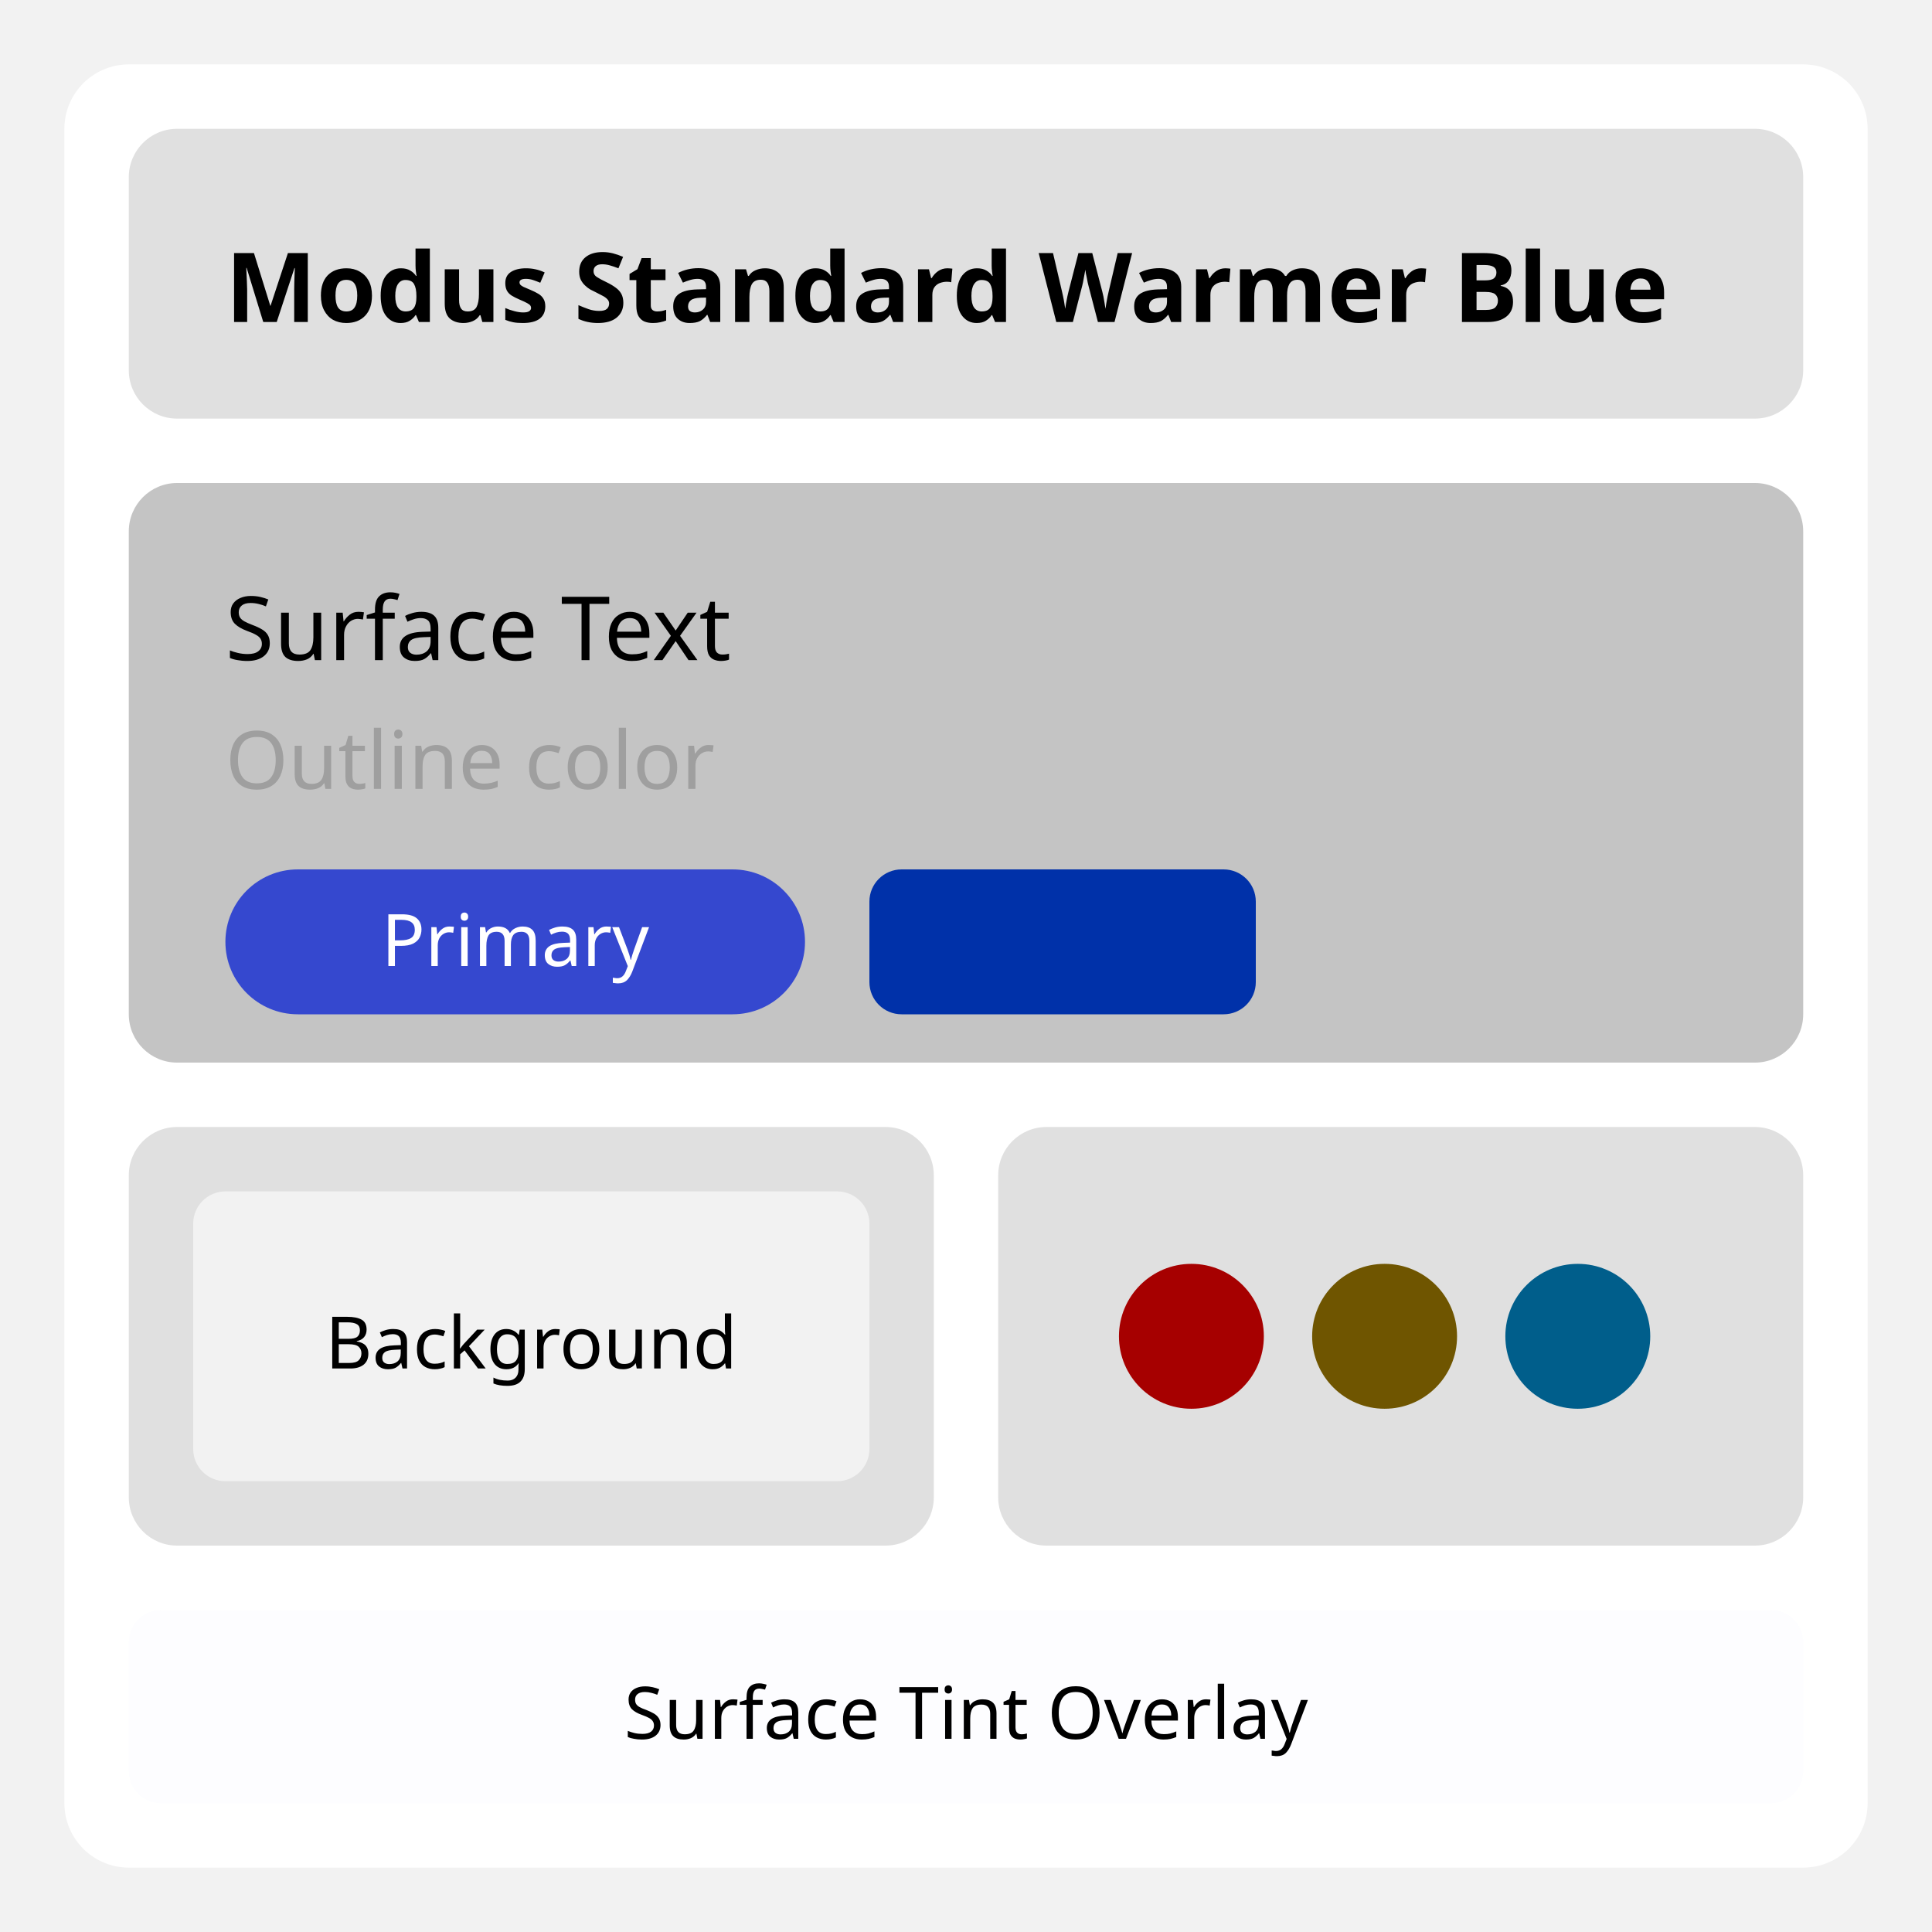
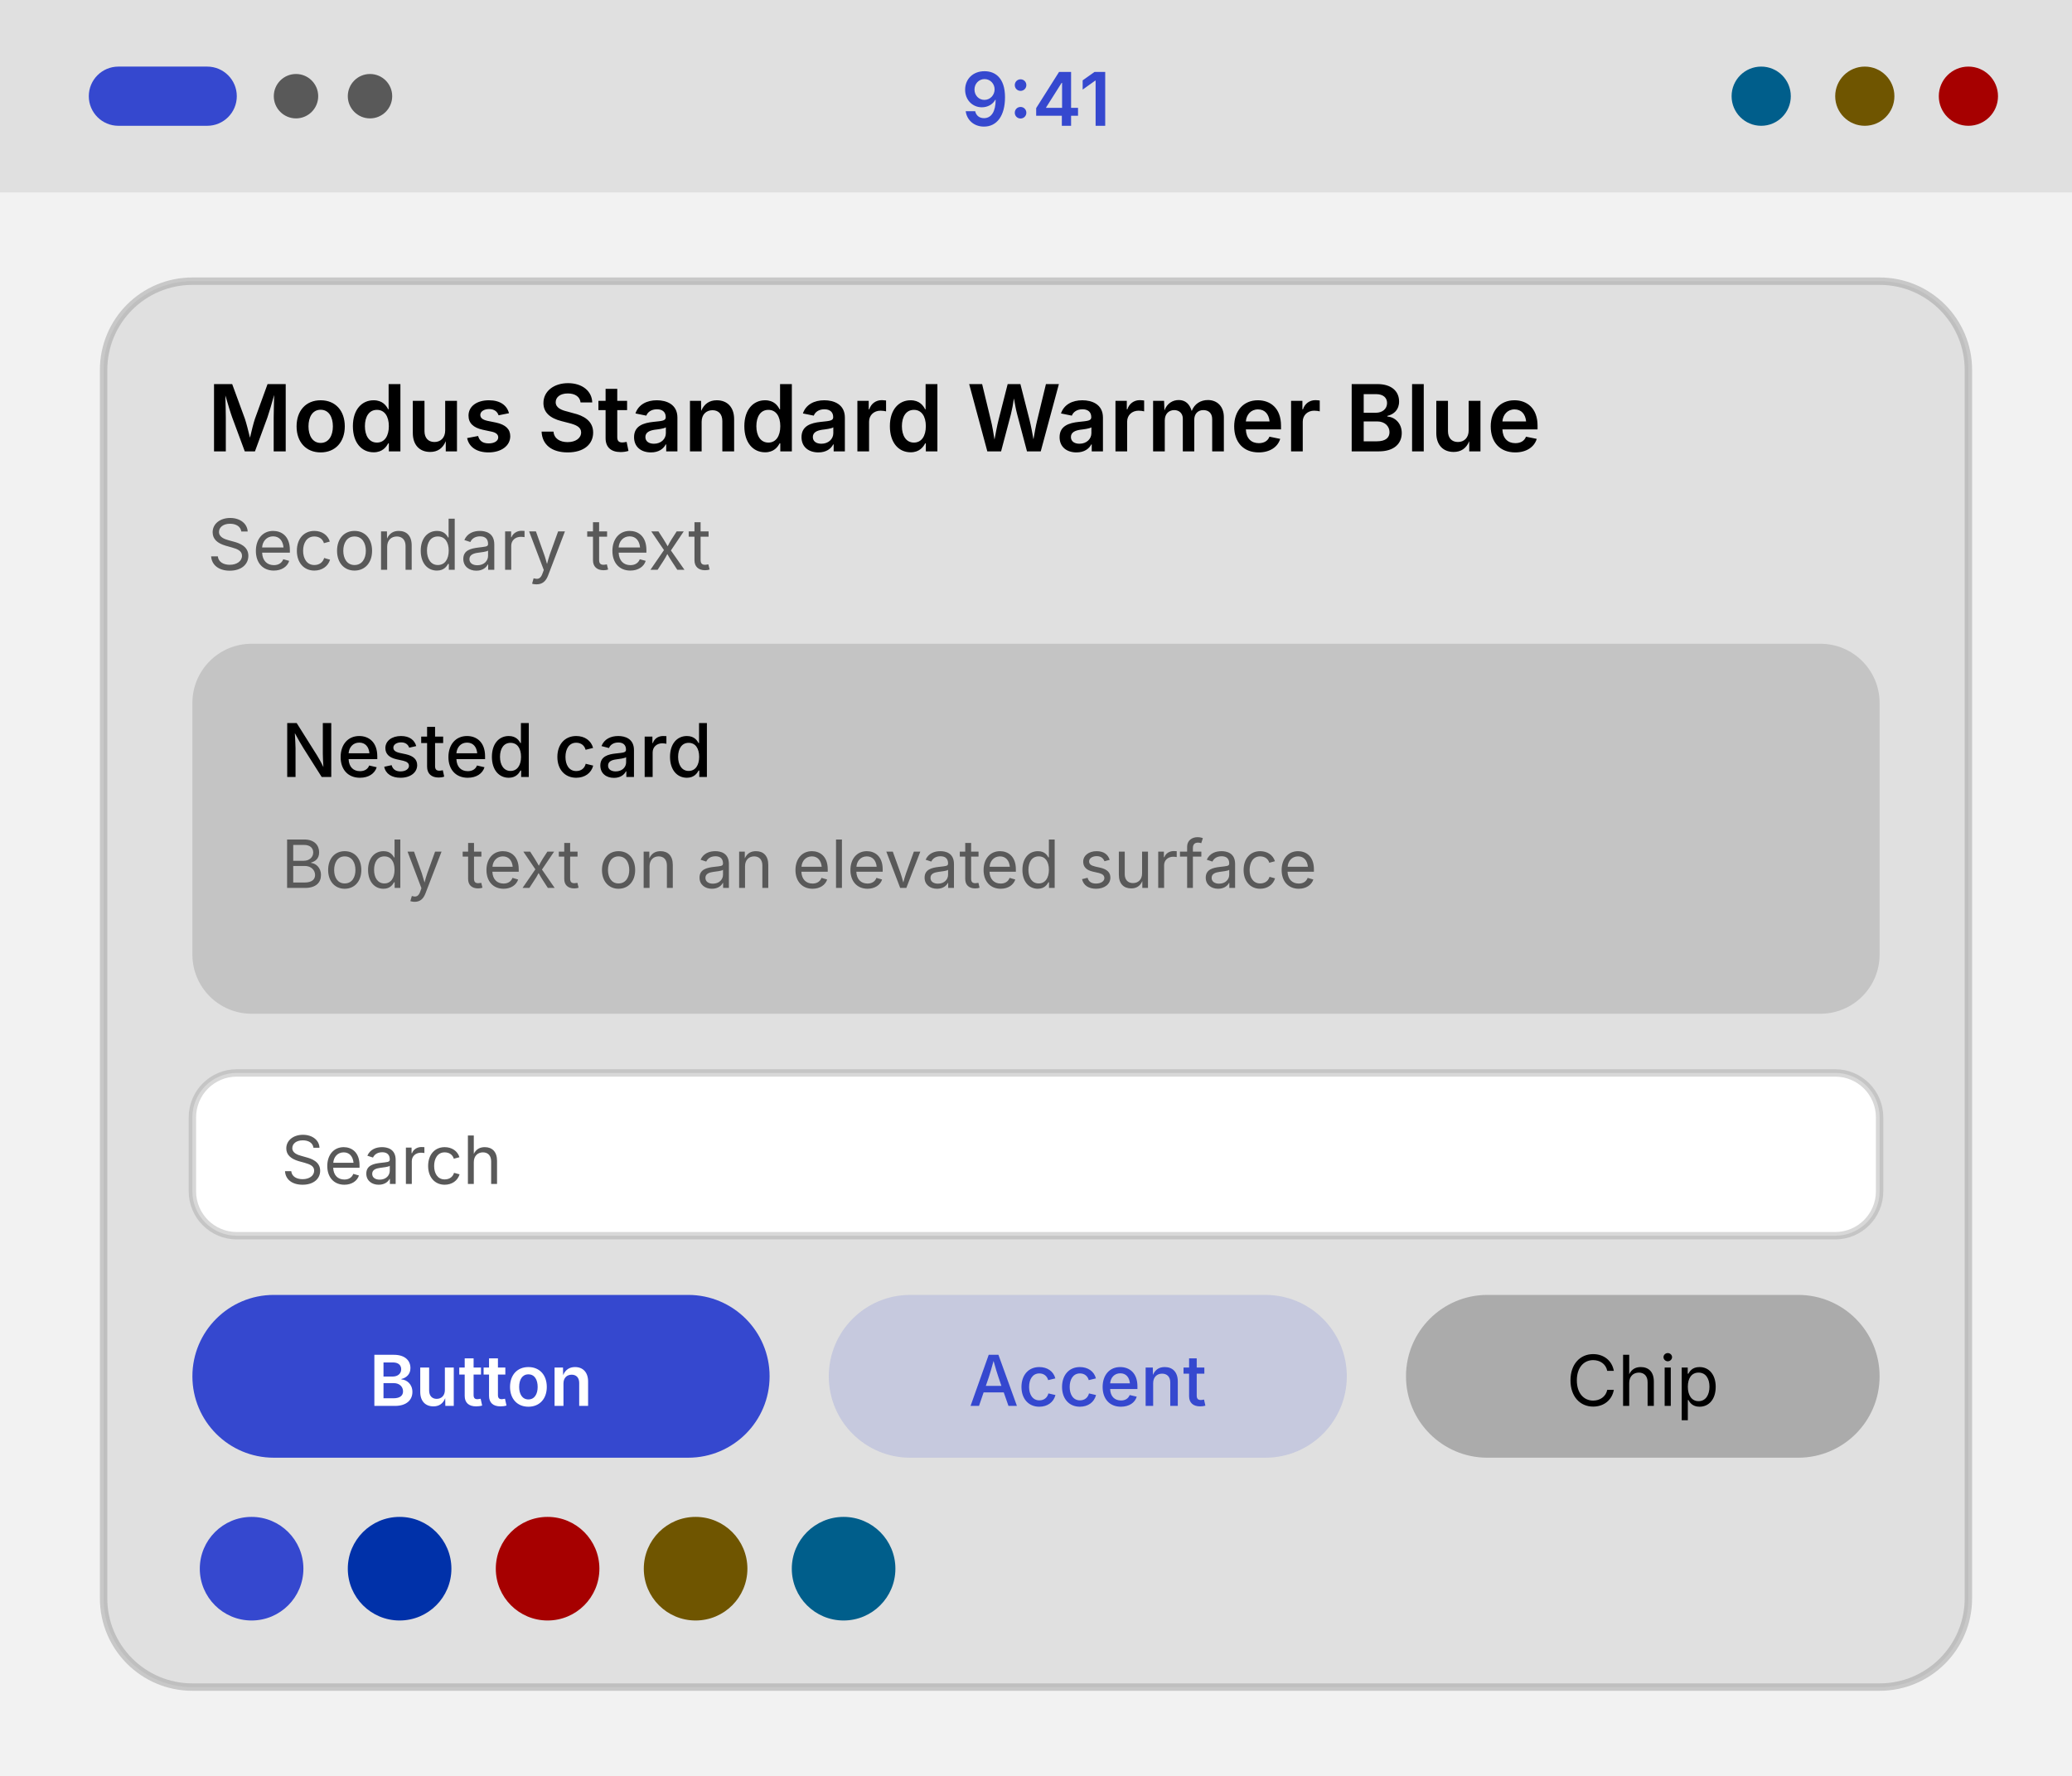
- <svg xmlns="http://www.w3.org/2000/svg" width="240" height="240" viewBox="0 0 240 240">
+ <svg xmlns="http://www.w3.org/2000/svg" width="280" height="240" viewBox="0 0 280 240">
  <g transform="translate(0, 0)">
-     <rect width="240" height="240" fill="#f2f2f2" />
-     <rect x="8" y="8" width="224" height="224" rx="8" fill="#ffffff" />
-     <rect x="16" y="16" width="208" height="36" rx="6" fill="#e0e0e0" />
-     <text x="28" y="40" font-family="system-ui, sans-serif" font-size="12" font-weight="600" fill="#000000">Modus Standard Warmer Blue</text>
-     <rect x="16" y="60" width="208" height="72" rx="6" fill="#c4c4c4" />
-     <text x="28" y="82" font-family="system-ui, sans-serif" font-size="11" fill="#000000">Surface Text</text>
-     <text x="28" y="98" font-family="system-ui, sans-serif" font-size="10" fill="#9f9f9f">Outline color</text>
-     <rect x="28" y="108" width="72" height="18" rx="9" fill="#3548cf" />
-     <text x="64" y="120" font-family="system-ui, sans-serif" font-size="9" text-anchor="middle" fill="#ffffff">Primary</text>
-     <rect x="108" y="108" width="48" height="18" rx="4" fill="#0031a9" />
-     <rect x="16" y="140" width="100" height="52" rx="6" fill="#e0e0e0" />
-     <rect x="24" y="148" width="84" height="36" rx="4" fill="#f2f2f2" />
-     <text x="66" y="170" font-family="system-ui, sans-serif" font-size="9" text-anchor="middle" fill="#000000">Background</text>
-     <rect x="124" y="140" width="100" height="52" rx="6" fill="#e0e0e0" />
-     <circle cx="148" cy="166" r="9" fill="#a60000" />
-     <circle cx="172" cy="166" r="9" fill="#6f5500" />
-     <circle cx="196" cy="166" r="9" fill="#005e8b" />
-     <rect x="16" y="200" width="208" height="24" rx="4" fill="#eff1ff" opacity="0.15" />
-     <text x="120" y="216" font-family="system-ui, sans-serif" font-size="9" text-anchor="middle" fill="#000000">Surface Tint Overlay</text>
+     <rect width="280" height="240" fill="#f2f2f2" />
+     <rect width="280" height="26" fill="#e0e0e0" />
+     <rect x="12" y="9" width="20" height="8" rx="4" fill="#3548cf" />
+     <circle cx="40" cy="13" r="3" fill="#595959" />
+     <circle cx="50" cy="13" r="3" fill="#595959" />
+     <text x="140" y="17" font-family="system-ui, -apple-system, Segoe UI, sans-serif" font-size="10" font-weight="600" text-anchor="middle" fill="#3548cf">9:41</text>
+     <circle cx="238" cy="13" r="4" fill="#005e8b" />
+     <circle cx="252" cy="13" r="4" fill="#6f5500" />
+     <circle cx="266" cy="13" r="4" fill="#a60000" />
+     <rect x="14" y="38" width="252" height="190" rx="12" fill="#e0e0e0" stroke="#9f9f9f" stroke-opacity="0.5" />
+     <text x="28" y="61" font-family="system-ui, -apple-system, Segoe UI, sans-serif" font-size="12.5" font-weight="600" fill="#000000">Modus Standard Warmer Blue</text>
+     <text x="28" y="77" font-family="system-ui, -apple-system, Segoe UI, sans-serif" font-size="9.5" fill="#595959">Secondary text</text>
+     <rect x="26" y="87" width="228" height="50" rx="8" fill="#c4c4c4" />
+     <text x="38" y="105" font-family="system-ui, -apple-system, Segoe UI, sans-serif" font-size="10" font-weight="500" fill="#000000">Nested card</text>
+     <text x="38" y="120" font-family="system-ui, -apple-system, Segoe UI, sans-serif" font-size="9" fill="#595959">Body text on an elevated surface</text>
+     <rect x="26" y="145" width="228" height="22" rx="6" fill="#ffffff" stroke="#9f9f9f" stroke-opacity="0.4" />
+     <text x="38" y="160" font-family="system-ui, -apple-system, Segoe UI, sans-serif" font-size="9" fill="#595959">Search</text>
+     <rect x="26" y="175" width="78" height="22" rx="11" fill="#3548cf" />
+     <text x="65" y="190" font-family="system-ui, -apple-system, Segoe UI, sans-serif" font-size="9.5" font-weight="600" text-anchor="middle" fill="#ffffff">Button</text>
+     <rect x="112" y="175" width="70" height="22" rx="11" fill="#3548cf" fill-opacity="0.15" />
+     <text x="147" y="190" font-family="system-ui, -apple-system, Segoe UI, sans-serif" font-size="9.5" font-weight="500" text-anchor="middle" fill="#3548cf">Accent</text>
+     <rect x="190" y="175" width="64" height="22" rx="11" fill="#ababab" />
+     <text x="222" y="190" font-family="system-ui, -apple-system, Segoe UI, sans-serif" font-size="9.5" text-anchor="middle" fill="#000000">Chip</text>
+     <circle cx="34" cy="212" r="7" fill="#3548cf" />
+     <circle cx="54" cy="212" r="7" fill="#0031a9" />
+     <circle cx="74" cy="212" r="7" fill="#a60000" />
+     <circle cx="94" cy="212" r="7" fill="#6f5500" />
+     <circle cx="114" cy="212" r="7" fill="#005e8b" />
  </g>
</svg>
